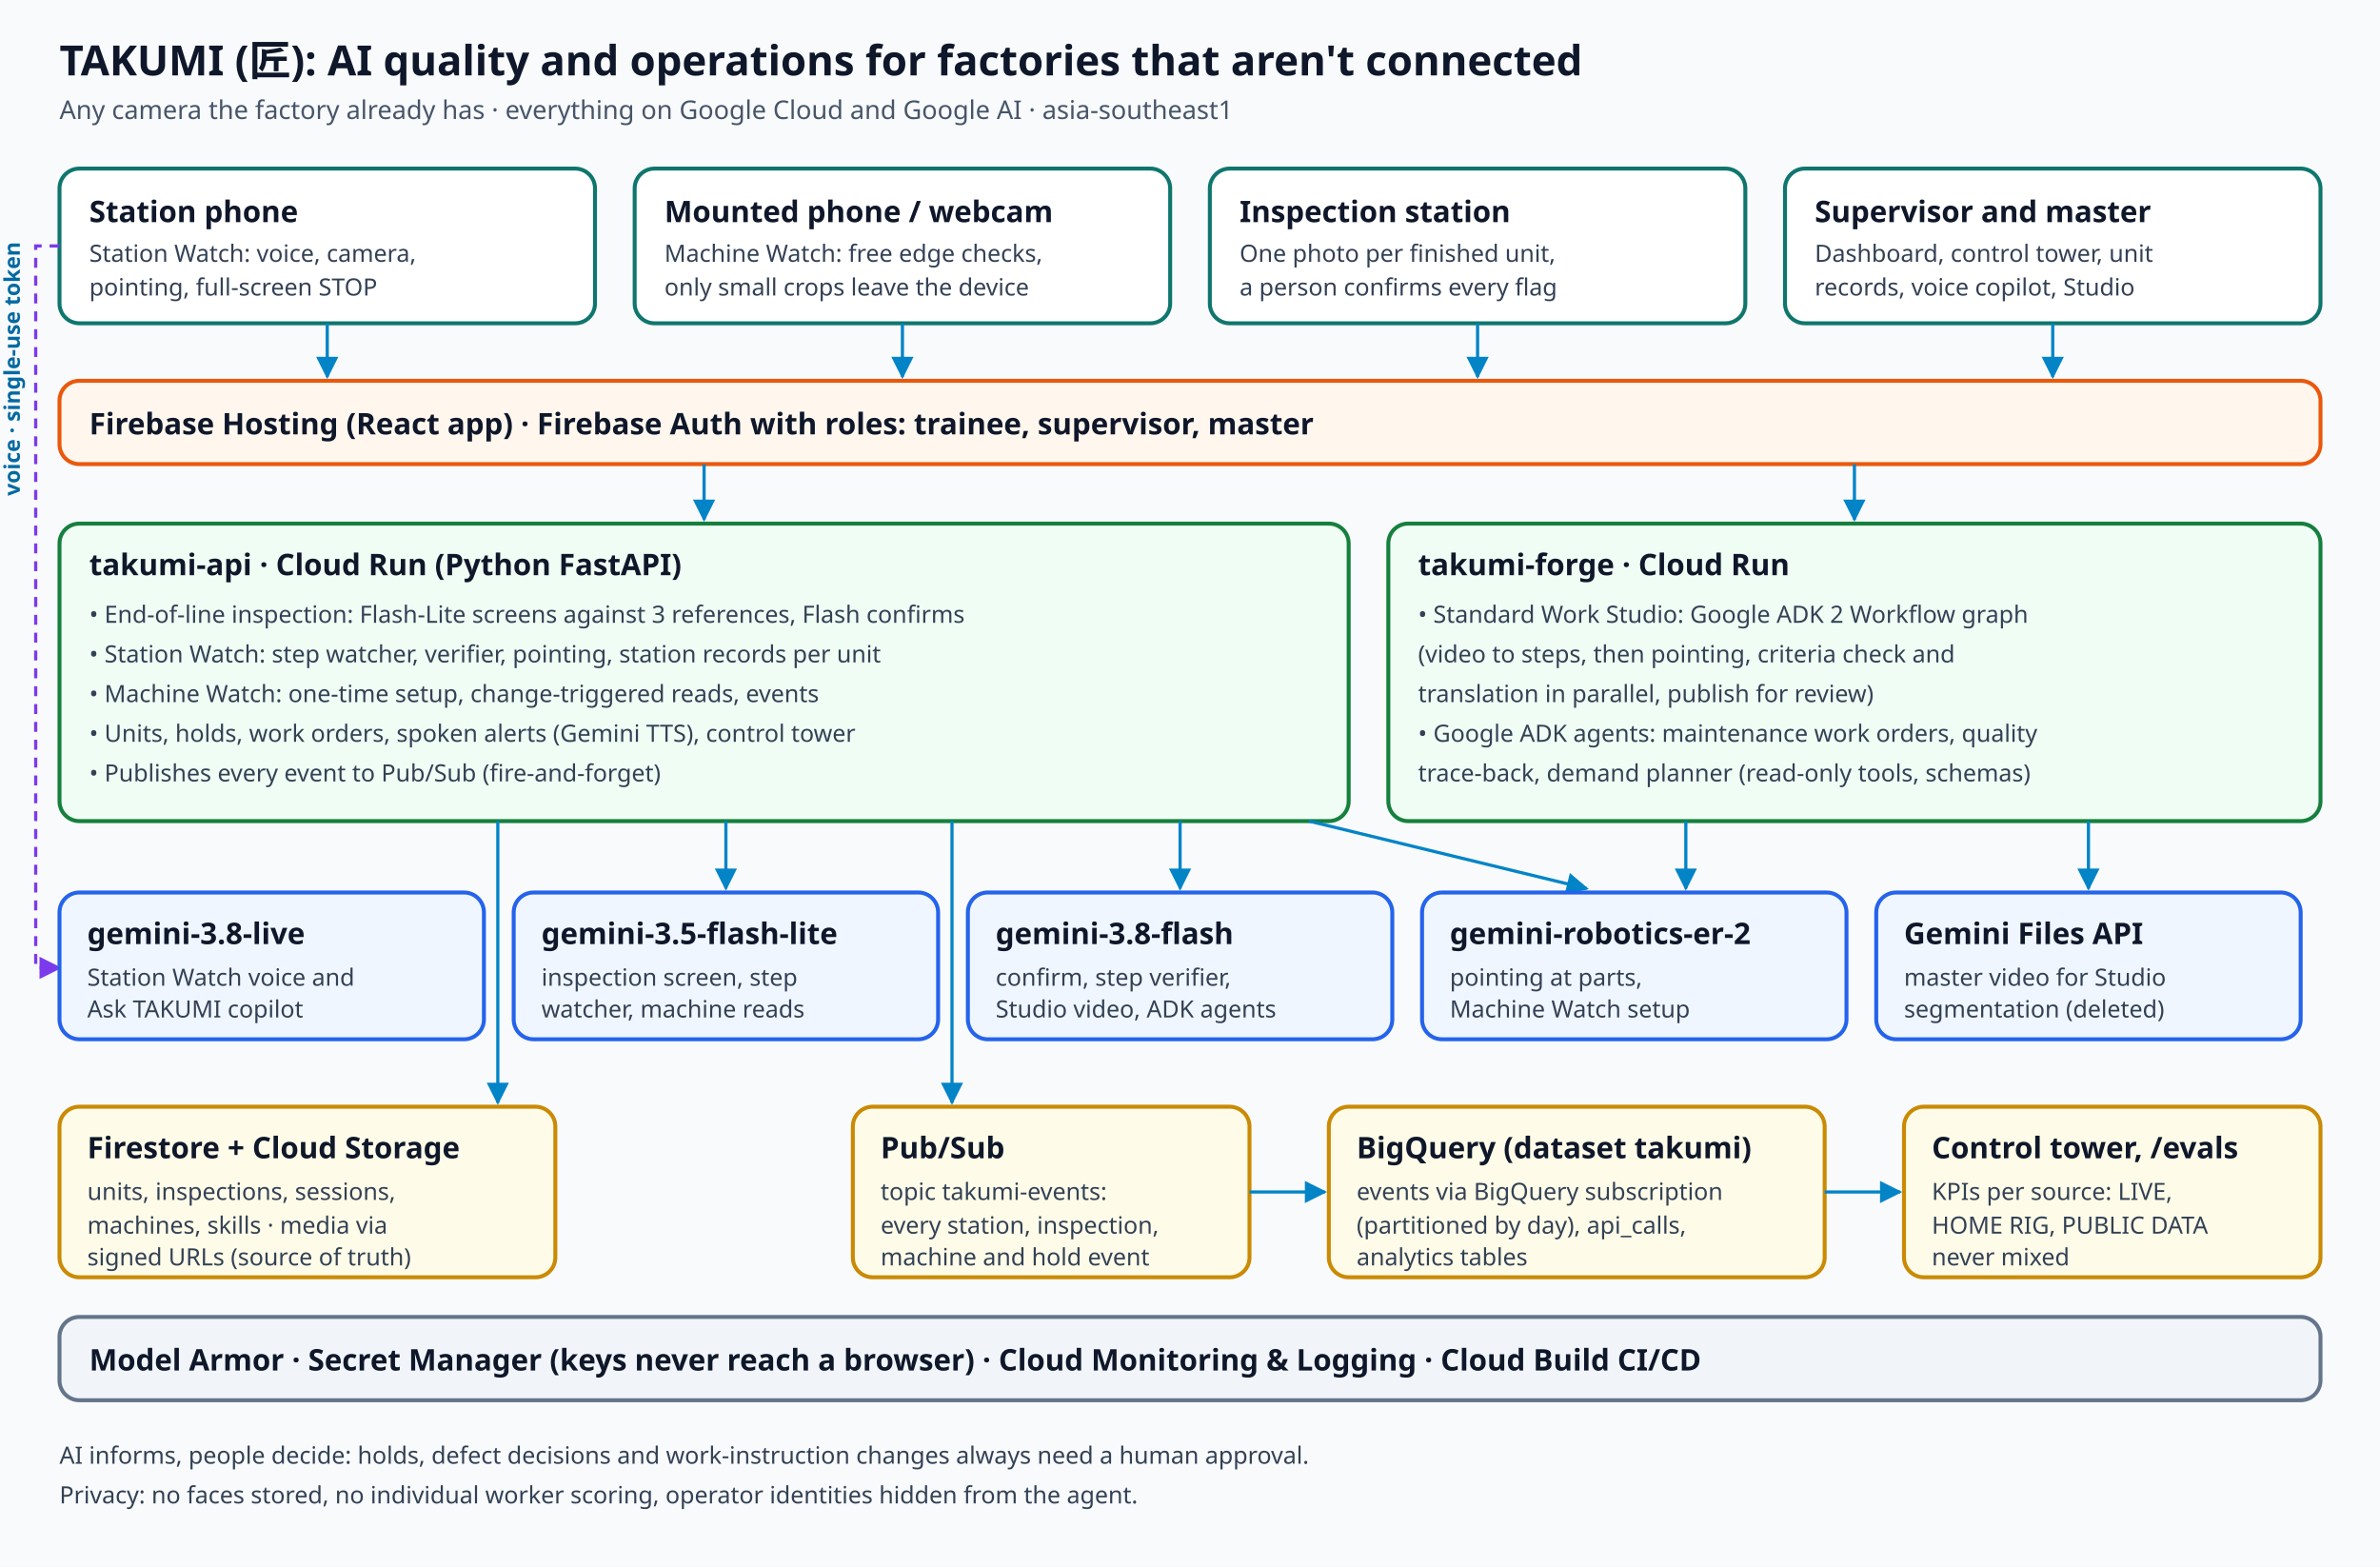
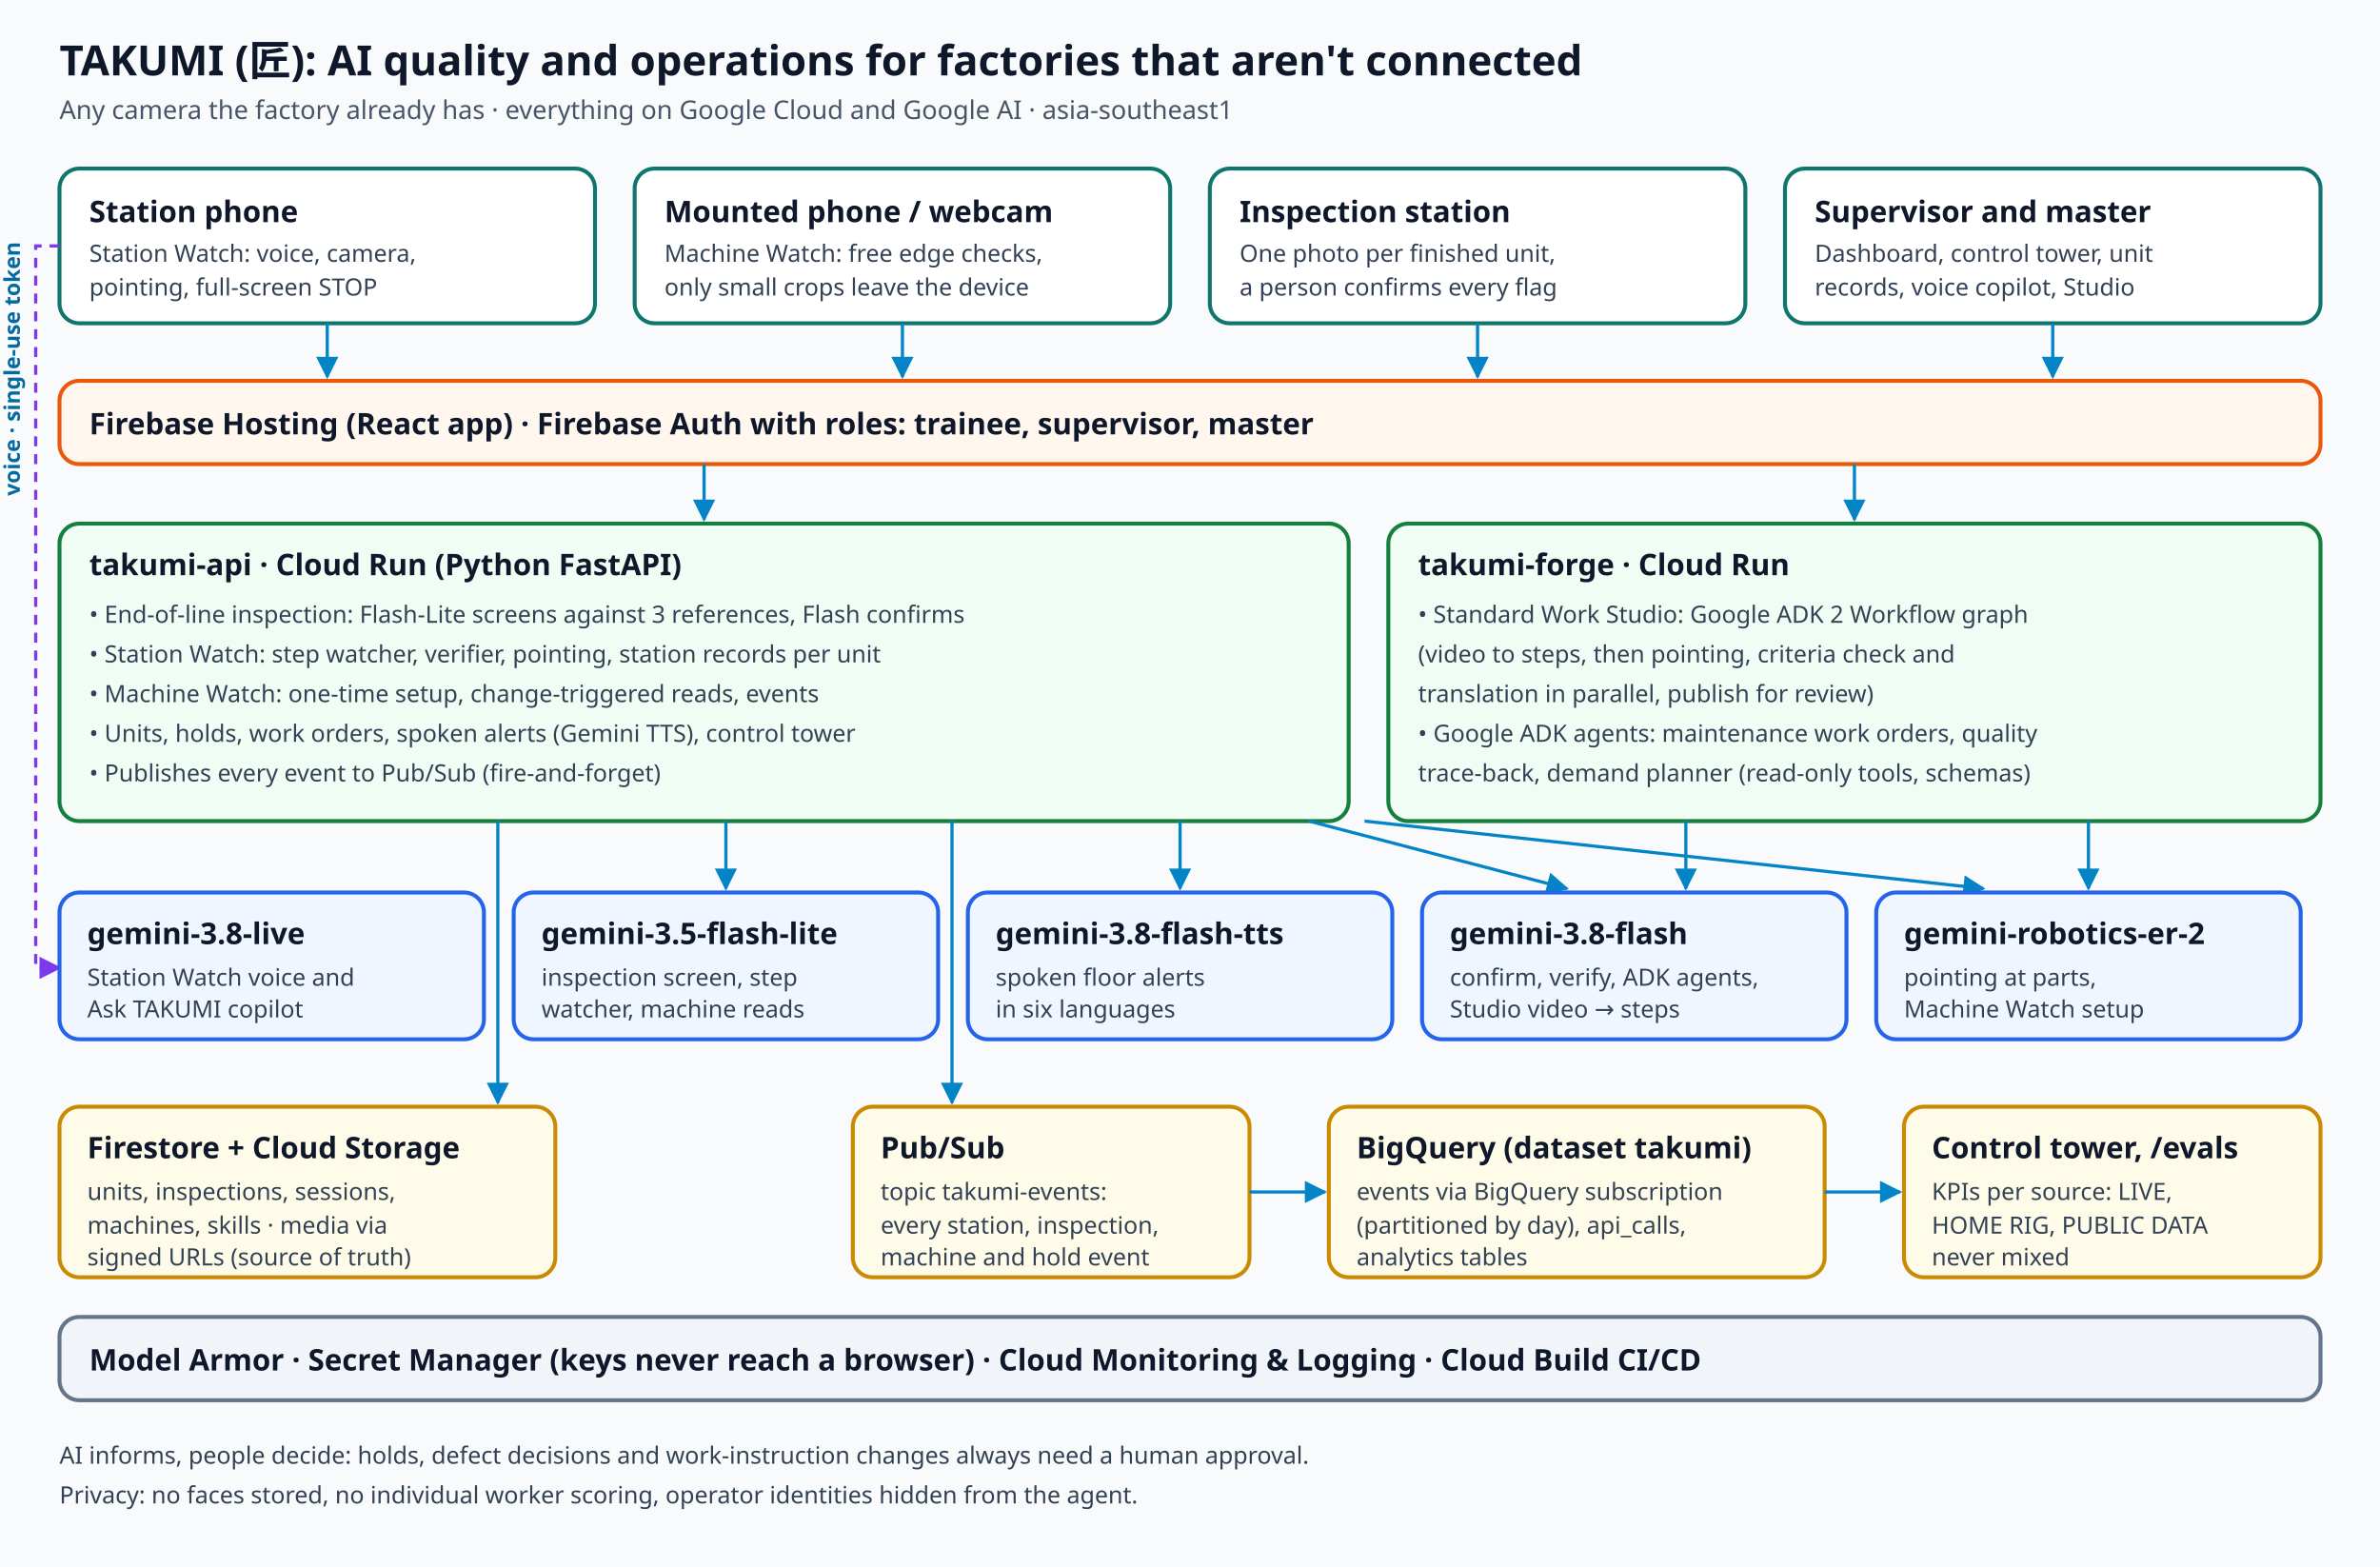
<svg xmlns="http://www.w3.org/2000/svg" viewBox="0 0 1200 790" width="100%" height="100%" role="img" aria-labelledby="t d">
  <defs>
    <style>
      .bg { fill: #f8fafc; }
      .floor { fill: #ffffff; stroke: #0f766e; stroke-width: 2; }
      .fire { fill: #fff7ed; stroke: #ea580c; stroke-width: 2; }
      .run { fill: #f0fdf4; stroke: #15803d; stroke-width: 2; }
      .ai { fill: #eff6ff; stroke: #2563eb; stroke-width: 2; }
      .data { fill: #fefce8; stroke: #ca8a04; stroke-width: 2; }
      .ops { fill: #f1f5f9; stroke: #64748b; stroke-width: 2; }
      .h1 { font: 700 21px 'Noto Sans', system-ui, sans-serif; fill: #0f172a; }
      .h2 { font: 500 13px 'Noto Sans', system-ui, sans-serif; fill: #475569; }
      .t { font: 700 15px 'Noto Sans', system-ui, sans-serif; fill: #0f172a; }
      .s { font: 500 12px 'Noto Sans', system-ui, sans-serif; fill: #334155; }
      .f { font: 600 11px 'Noto Sans', system-ui, sans-serif; fill: #0369a1; }
      .foot { font: 500 12px 'Noto Sans', system-ui, sans-serif; fill: #334155; }
      .a { stroke: #0284c7; stroke-width: 1.6; fill: none; marker-end: url(#ah); }
      .ad { stroke: #7c3aed; stroke-width: 1.6; stroke-dasharray: 5 4; fill: none; marker-end: url(#ahv); }
    </style>
    <marker id="ah" viewBox="0 0 10 10" refX="9" refY="5" markerWidth="7" markerHeight="7" orient="auto-start-reverse">
      <path d="M0,0 L10,5 L0,10 z" fill="#0284c7" />
    </marker>
    <marker id="ahv" viewBox="0 0 10 10" refX="9" refY="5" markerWidth="7" markerHeight="7" orient="auto-start-reverse">
      <path d="M0,0 L10,5 L0,10 z" fill="#7c3aed" />
    </marker>
  </defs>
  <rect class="bg" width="1200" height="790" />
  <text class="h1" x="30" y="38">TAKUMI (匠): AI quality and operations for factories that aren't connected</text>
  <text class="h2" x="30" y="60">Any camera the factory already has · everything on Google Cloud and Google AI · asia-southeast1</text>
  <rect class="floor" x="30" y="85" width="270" height="78" rx="10" />
  <text class="t" x="45" y="112">Station phone</text>
  <text class="s" x="45" y="132">Station Watch: voice, camera,</text>
  <text class="s" x="45" y="149">pointing, full-screen STOP</text>
  <rect class="floor" x="320" y="85" width="270" height="78" rx="10" />
  <text class="t" x="335" y="112">Mounted phone / webcam</text>
  <text class="s" x="335" y="132">Machine Watch: free edge checks,</text>
  <text class="s" x="335" y="149">only small crops leave the device</text>
  <rect class="floor" x="610" y="85" width="270" height="78" rx="10" />
  <text class="t" x="625" y="112">Inspection station</text>
  <text class="s" x="625" y="132">One photo per finished unit,</text>
  <text class="s" x="625" y="149">a person confirms every flag</text>
  <rect class="floor" x="900" y="85" width="270" height="78" rx="10" />
  <text class="t" x="915" y="112">Supervisor and master</text>
  <text class="s" x="915" y="132">Dashboard, control tower, unit</text>
  <text class="s" x="915" y="149">records, voice copilot, Studio</text>
  <path class="a" d="M165 163 V190" />
  <path class="a" d="M455 163 V190" />
  <path class="a" d="M745 163 V190" />
  <path class="a" d="M1035 163 V190" />
  <rect class="fire" x="30" y="192" width="1140" height="42" rx="10" />
  <text class="t" x="45" y="219">Firebase Hosting (React app) · Firebase Auth with roles: trainee, supervisor, master</text>
  <path class="a" d="M355 234 V262" />
  <path class="a" d="M935 234 V262" />
  <rect class="run" x="30" y="264" width="650" height="150" rx="10" />
  <text class="t" x="45" y="290">takumi-api · Cloud Run (Python FastAPI)</text>
  <text class="s" x="45" y="314">• End-of-line inspection: Flash-Lite screens against 3 references, Flash confirms</text>
  <text class="s" x="45" y="334">• Station Watch: step watcher, verifier, pointing, station records per unit</text>
  <text class="s" x="45" y="354">• Machine Watch: one-time setup, change-triggered reads, events</text>
  <text class="s" x="45" y="374">• Units, holds, work orders, spoken alerts (Gemini TTS), control tower</text>
  <text class="s" x="45" y="394">• Publishes every event to Pub/Sub (fire-and-forget)</text>
  <rect class="run" x="700" y="264" width="470" height="150" rx="10" />
  <text class="t" x="715" y="290">takumi-forge · Cloud Run</text>
  <text class="s" x="715" y="314">• Standard Work Studio: Google ADK 2 Workflow graph</text>
  <text class="s" x="715" y="334">  (video to steps, then pointing, criteria check and</text>
  <text class="s" x="715" y="354">  translation in parallel, publish for review)</text>
  <text class="s" x="715" y="374">• Google ADK agents: maintenance work orders, quality</text>
  <text class="s" x="715" y="394">  trace-back, demand planner (read-only tools, schemas)</text>
  <path class="ad" d="M30 124 H18 V488 H30" />
  <text class="f" x="10" y="250" transform="rotate(-90 10 250)">voice · single-use token</text>
  <path class="a" d="M366 414 V448" />
  <path class="a" d="M595 414 V448" />
-   <path class="a" d="M660 414 L800 448" />
+   <path class="a" d="M660 414 L790 448" />
+   <path class="a" d="M688 414 L1000 448" />
  <path class="a" d="M850 414 V448" />
  <path class="a" d="M1053 414 V448" />
  <rect class="ai" x="30" y="450" width="214" height="74" rx="10" />
  <text class="t" x="44" y="476">gemini-3.8-live</text>
  <text class="s" x="44" y="497">Station Watch voice and</text>
  <text class="s" x="44" y="513">Ask TAKUMI copilot</text>
  <rect class="ai" x="259" y="450" width="214" height="74" rx="10" />
  <text class="t" x="273" y="476">gemini-3.5-flash-lite</text>
  <text class="s" x="273" y="497">inspection screen, step</text>
  <text class="s" x="273" y="513">watcher, machine reads</text>
  <rect class="ai" x="488" y="450" width="214" height="74" rx="10" />
-   <text class="t" x="502" y="476">gemini-3.8-flash</text>
-   <text class="s" x="502" y="497">confirm, step verifier,</text>
-   <text class="s" x="502" y="513">Studio video, ADK agents</text>
+   <text class="t" x="502" y="476">gemini-3.8-flash-tts</text>
+   <text class="s" x="502" y="497">spoken floor alerts</text>
+   <text class="s" x="502" y="513">in six languages</text>
  <rect class="ai" x="717" y="450" width="214" height="74" rx="10" />
-   <text class="t" x="731" y="476">gemini-robotics-er-2</text>
-   <text class="s" x="731" y="497">pointing at parts,</text>
-   <text class="s" x="731" y="513">Machine Watch setup</text>
+   <text class="t" x="731" y="476">gemini-3.8-flash</text>
+   <text class="s" x="731" y="497">confirm, verify, ADK agents,</text>
+   <text class="s" x="731" y="513">Studio video → steps</text>
  <rect class="ai" x="946" y="450" width="214" height="74" rx="10" />
-   <text class="t" x="960" y="476">Gemini Files API</text>
-   <text class="s" x="960" y="497">master video for Studio</text>
-   <text class="s" x="960" y="513">segmentation (deleted)</text>
+   <text class="t" x="960" y="476">gemini-robotics-er-2</text>
+   <text class="s" x="960" y="497">pointing at parts,</text>
+   <text class="s" x="960" y="513">Machine Watch setup</text>
  <path class="a" d="M251 414 V556" />
  <path class="a" d="M480 414 V556" />
  <rect class="data" x="30" y="558" width="250" height="86" rx="10" />
  <text class="t" x="44" y="584">Firestore + Cloud Storage</text>
  <text class="s" x="44" y="605">units, inspections, sessions,</text>
  <text class="s" x="44" y="622">machines, skills · media via</text>
  <text class="s" x="44" y="638">signed URLs (source of truth)</text>
  <rect class="data" x="430" y="558" width="200" height="86" rx="10" />
  <text class="t" x="444" y="584">Pub/Sub</text>
  <text class="s" x="444" y="605">topic takumi-events:</text>
  <text class="s" x="444" y="622">every station, inspection,</text>
  <text class="s" x="444" y="638">machine and hold event</text>
  <path class="a" d="M630 601 H668" />
  <rect class="data" x="670" y="558" width="250" height="86" rx="10" />
  <text class="t" x="684" y="584">BigQuery (dataset takumi)</text>
  <text class="s" x="684" y="605">events via BigQuery subscription</text>
  <text class="s" x="684" y="622">(partitioned by day), api_calls,</text>
  <text class="s" x="684" y="638">analytics tables</text>
  <path class="a" d="M920 601 H958" />
  <rect class="data" x="960" y="558" width="210" height="86" rx="10" />
  <text class="t" x="974" y="584">Control tower, /evals</text>
  <text class="s" x="974" y="605">KPIs per source: LIVE,</text>
  <text class="s" x="974" y="622">HOME RIG, PUBLIC DATA</text>
  <text class="s" x="974" y="638">never mixed</text>
  <rect class="ops" x="30" y="664" width="1140" height="42" rx="10" />
  <text class="t" x="45" y="691">Model Armor · Secret Manager (keys never reach a browser) · Cloud Monitoring &amp; Logging · Cloud Build CI/CD</text>
  <text class="foot" x="30" y="738">AI informs, people decide: holds, defect decisions and work-instruction changes always need a human approval.</text>
  <text class="foot" x="30" y="758">Privacy: no faces stored, no individual worker scoring, operator identities hidden from the agent.</text>
</svg>
